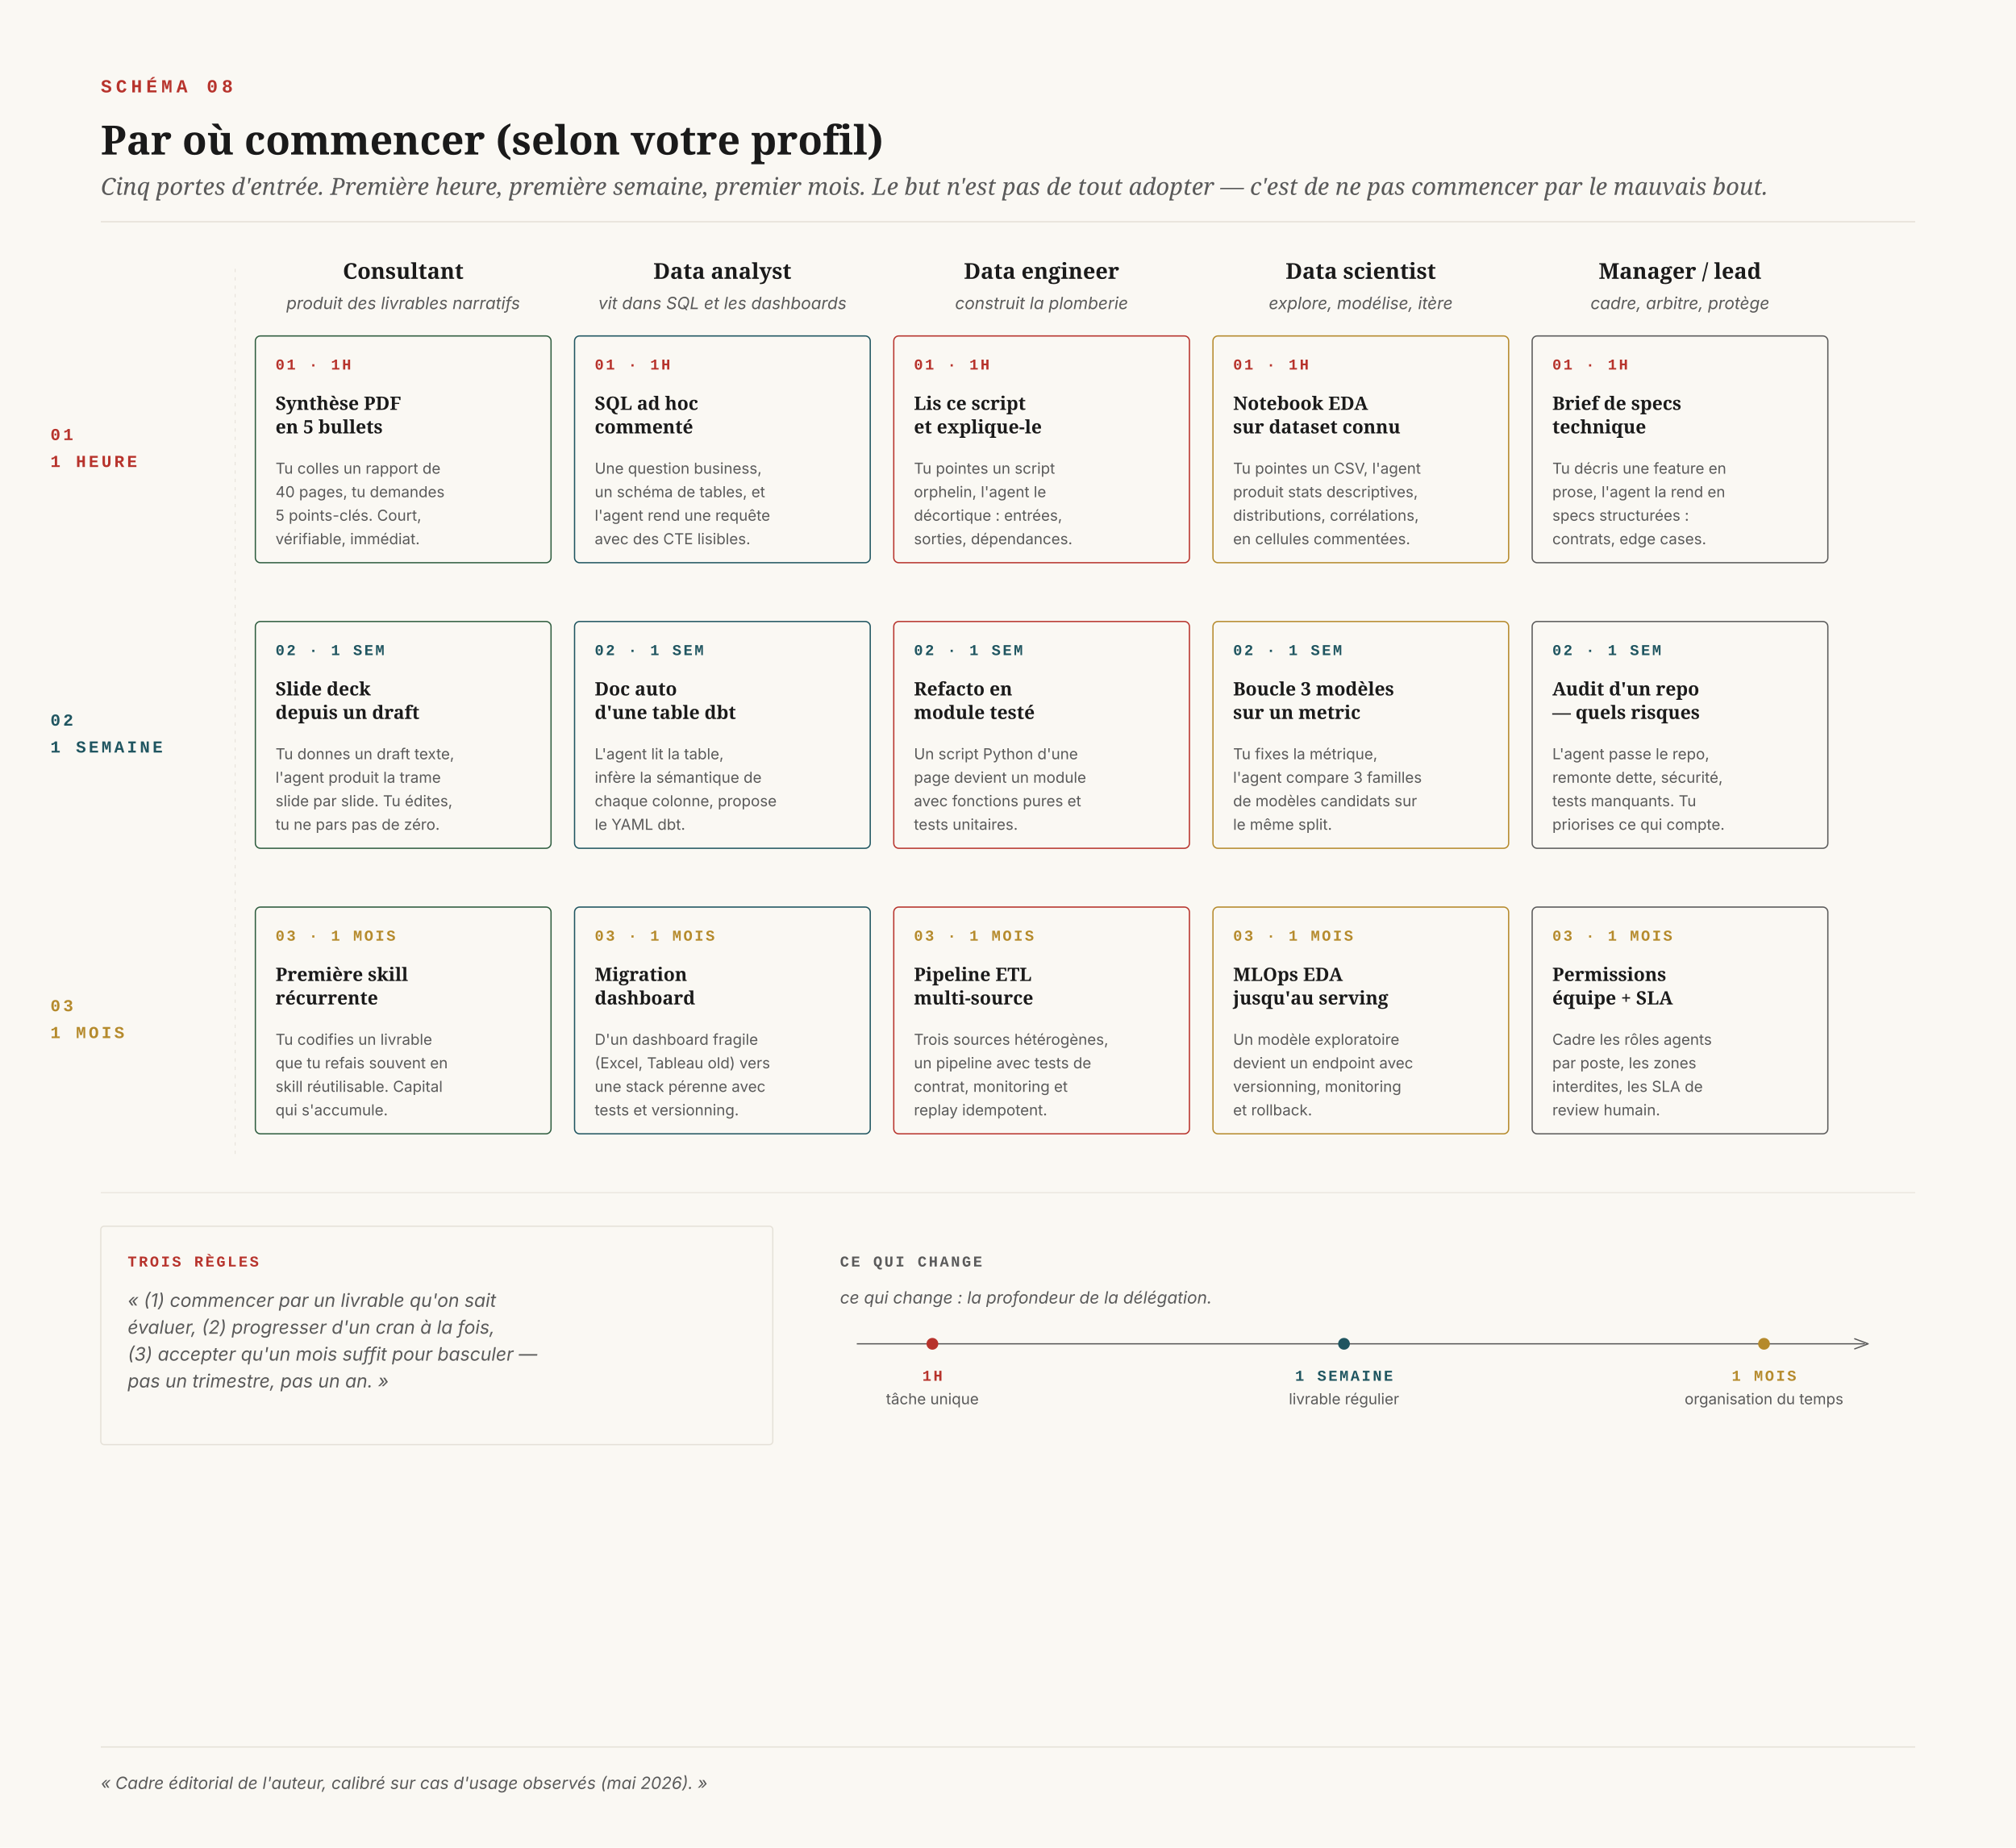
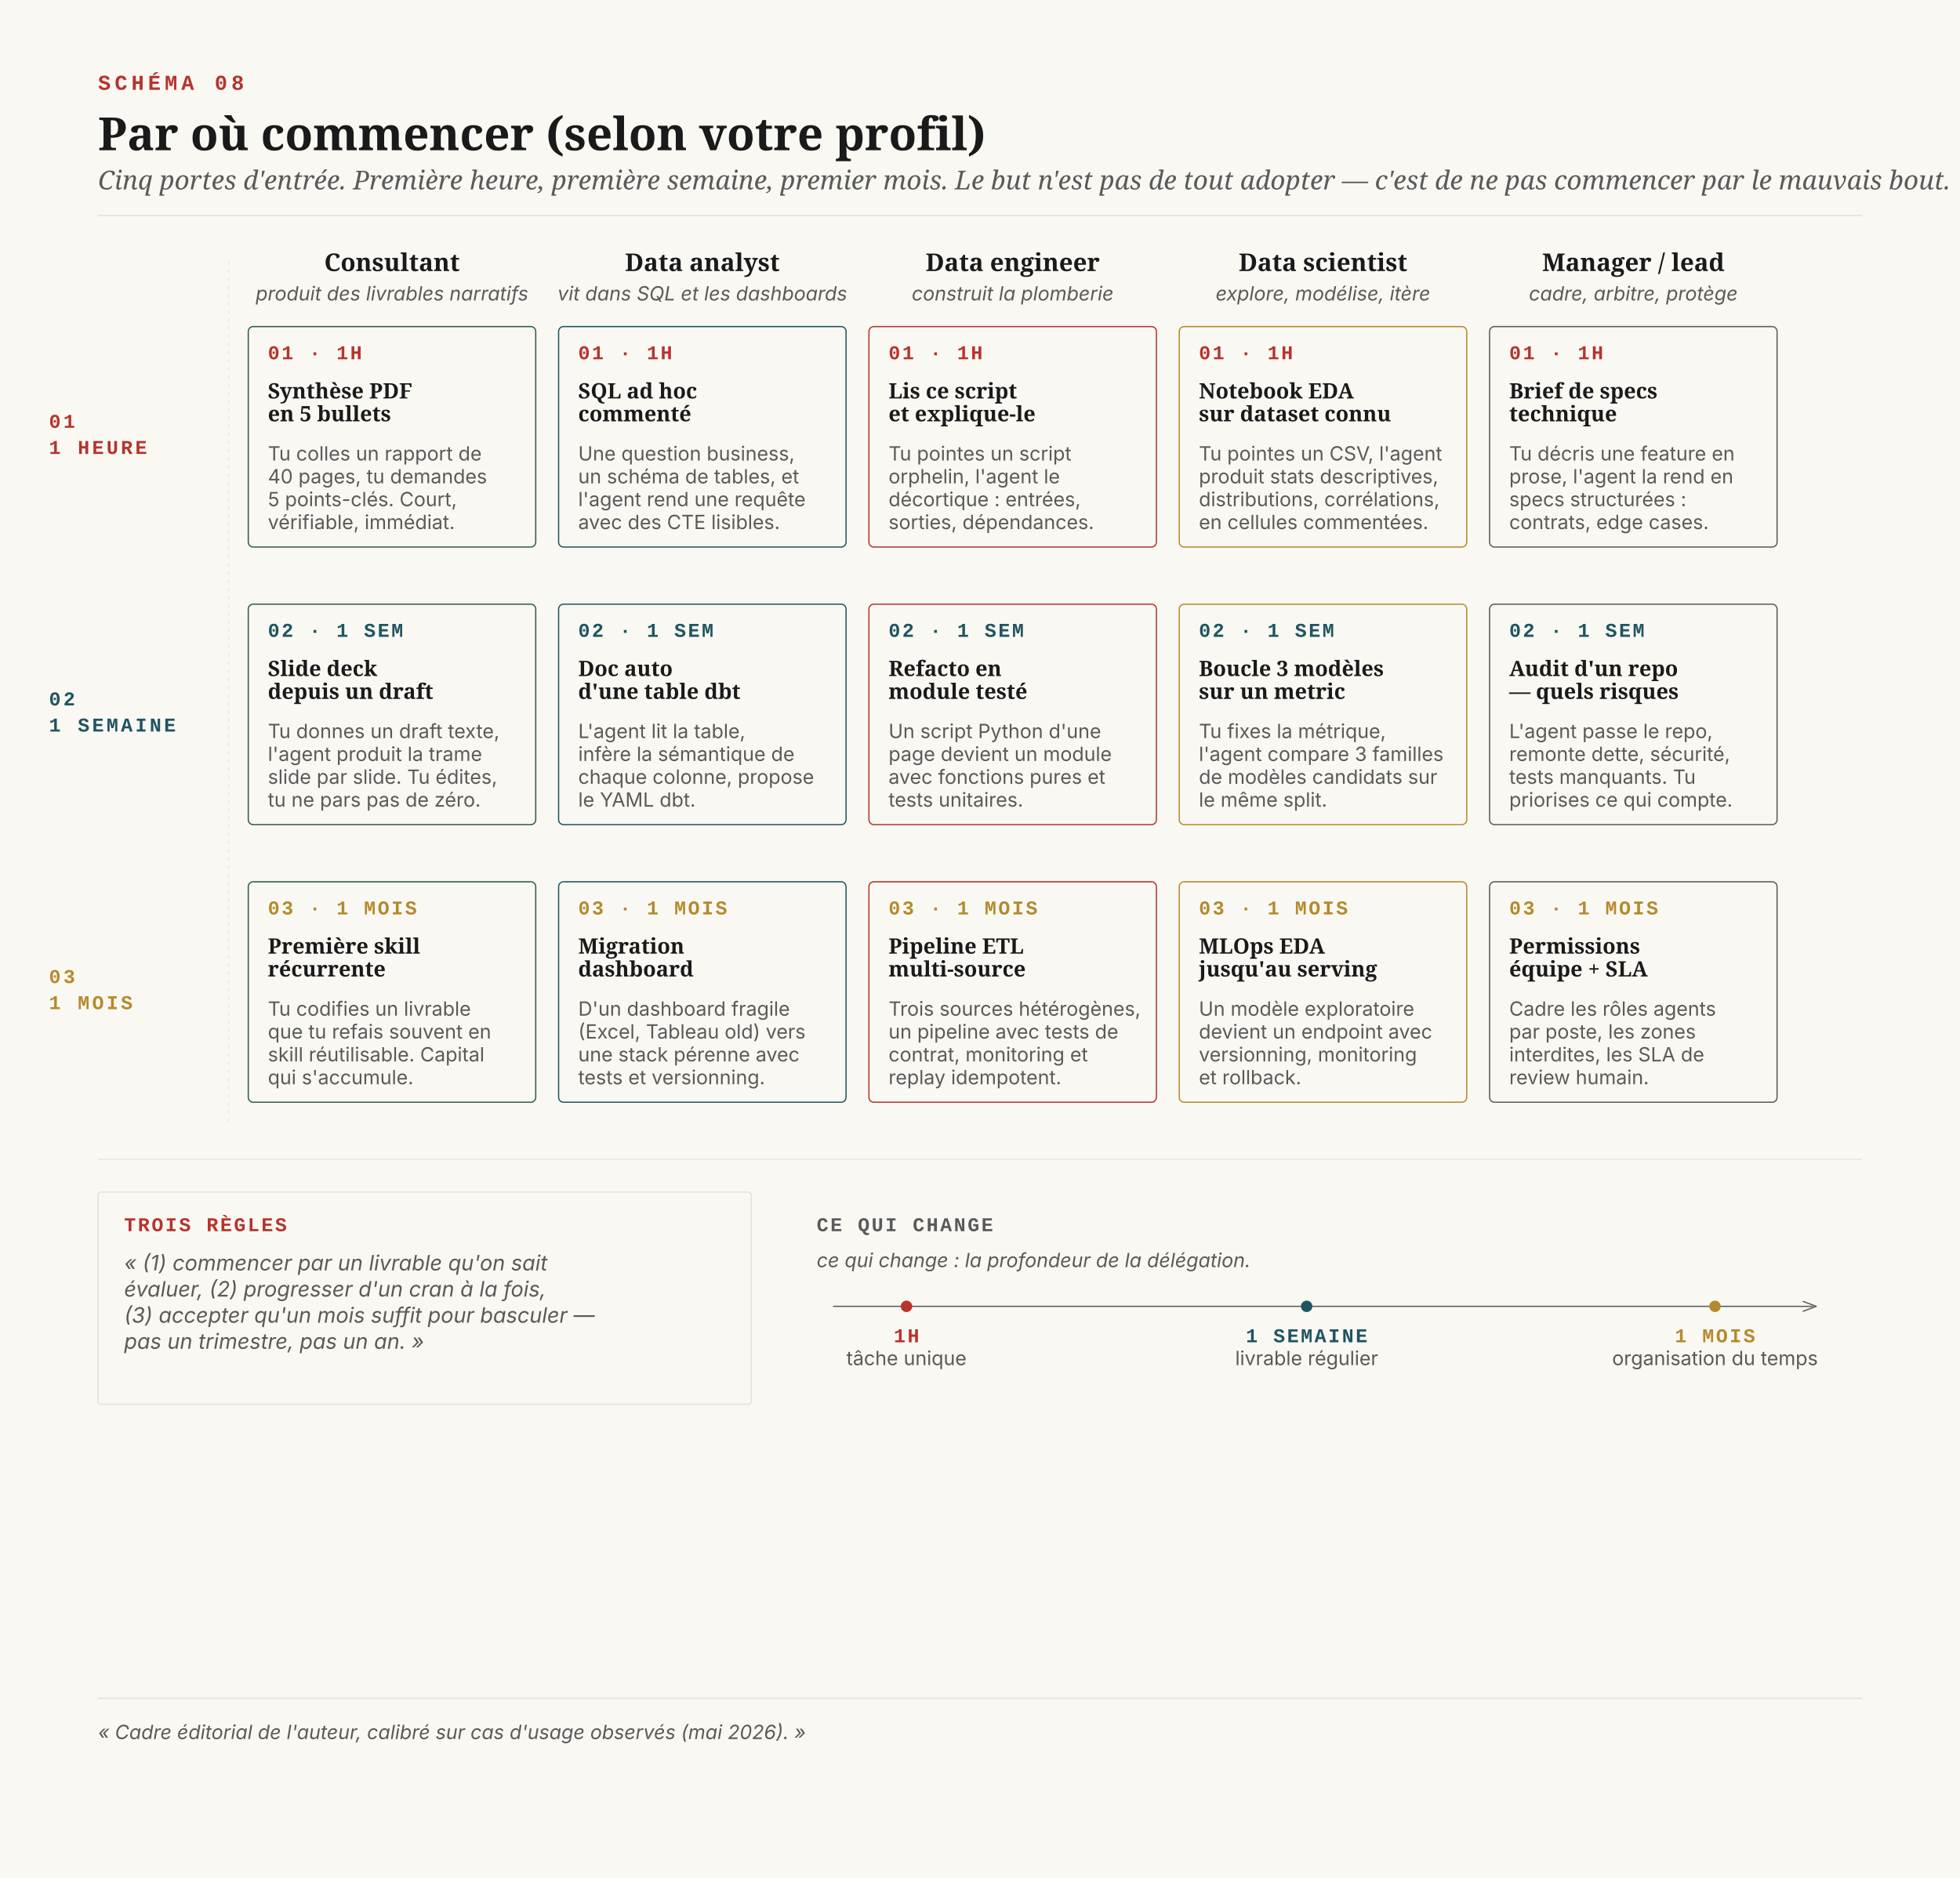
- <svg xmlns="http://www.w3.org/2000/svg" viewBox="0 0 1200 1100" data-schema-id="schema-08" role="img" aria-label="Carte de décision par profil — 5 portes d'entrée × 3 horizons">
+ <svg xmlns="http://www.w3.org/2000/svg" viewBox="0 0 1200 1150" data-schema-id="schema-08" role="img" aria-label="Carte de décision par profil — 5 portes d'entrée × 3 horizons">
  <defs>
    <style>
      .display { font-family: 'Spectral', Georgia, serif; }
      .body { font-family: 'Inter', -apple-system, sans-serif; }
      .mono { font-family: 'JetBrains Mono', 'Courier New', monospace; }
      .interactive { cursor: pointer; transition: opacity 0.2s ease; outline: none; }
      .interactive:hover { opacity: 0.85; }
      .interactive:focus-visible .col-header-bg { stroke: #B7332C; stroke-width: 1.2; }
    </style>
  </defs>
-   <rect x="0" y="0" width="1200" height="1100" fill="#FAF8F3" />
-   <text x="60" y="55" class="mono" font-size="11" font-weight="600" fill="#B7332C" letter-spacing="2.4">SCHÉMA 08</text>
-   <text x="60" y="92" class="display" font-size="24" font-weight="600" fill="#1A1A1A">Par où commencer (selon votre profil)</text>
-   <text x="60" y="116" class="display" font-size="14" font-style="italic" fill="#5A5A5A">Cinq portes d'entrée. Première heure, première semaine, premier mois. Le but n'est pas de tout adopter — c'est de ne pas commencer par le mauvais bout.</text>
+   <rect x="0" y="0" width="1200" height="1150" fill="#FAF8F3" />
+   <text x="60" y="55" class="mono" font-size="13" font-weight="600" fill="#B7332C" letter-spacing="2.4">SCHÉMA 08</text>
+   <text x="60" y="92" class="display" font-size="28" font-weight="600" fill="#1A1A1A">Par où commencer (selon votre profil)</text>
+   <text x="60" y="116" class="display" font-size="16" font-style="italic" fill="#5A5A5A">Cinq portes d'entrée. Première heure, première semaine, premier mois. Le but n'est pas de tout adopter — c'est de ne pas commencer par le mauvais bout.</text>
  <line x1="60" y1="132" x2="1140" y2="132" stroke="#E5E1D8" stroke-width="0.75" />
-   <text x="30" y="262" class="mono" font-size="10" font-weight="600" fill="#B7332C" letter-spacing="1.6">01</text>
-   <text x="30" y="278" class="mono" font-size="10" font-weight="600" fill="#B7332C" letter-spacing="1.6">1 HEURE</text>
-   <text x="30" y="432" class="mono" font-size="10" font-weight="600" fill="#1F5560" letter-spacing="1.6">02</text>
-   <text x="30" y="448" class="mono" font-size="10" font-weight="600" fill="#1F5560" letter-spacing="1.6">1 SEMAINE</text>
-   <text x="30" y="602" class="mono" font-size="10" font-weight="600" fill="#B58A2C" letter-spacing="1.6">03</text>
-   <text x="30" y="618" class="mono" font-size="10" font-weight="600" fill="#B58A2C" letter-spacing="1.6">1 MOIS</text>
+   <text x="30" y="262" class="mono" font-size="12" font-weight="600" fill="#B7332C" letter-spacing="1.6">01</text>
+   <text x="30" y="278" class="mono" font-size="12" font-weight="600" fill="#B7332C" letter-spacing="1.6">1 HEURE</text>
+   <text x="30" y="432" class="mono" font-size="12" font-weight="600" fill="#1F5560" letter-spacing="1.6">02</text>
+   <text x="30" y="448" class="mono" font-size="12" font-weight="600" fill="#1F5560" letter-spacing="1.6">1 SEMAINE</text>
+   <text x="30" y="602" class="mono" font-size="12" font-weight="600" fill="#B58A2C" letter-spacing="1.6">03</text>
+   <text x="30" y="618" class="mono" font-size="12" font-weight="600" fill="#B58A2C" letter-spacing="1.6">1 MOIS</text>
  <line x1="140" y1="160" x2="140" y2="690" stroke="#E5E1D8" stroke-width="0.5" stroke-dasharray="2,3" />
  <g class="interactive" data-card="profil-consultant" tabindex="0" role="button" aria-label="Profil consultant / fonction support">
    <rect class="col-header-bg" x="152" y="148" width="176" height="40" fill="#FAF8F3" stroke="transparent" />
-     <text x="240" y="166" class="display" font-size="13" font-weight="600" fill="#1A1A1A" text-anchor="middle">Consultant</text>
-     <text x="240" y="184" class="body" font-size="10" font-style="italic" fill="#5A5A5A" text-anchor="middle">produit des livrables narratifs</text>
+     <text x="240" y="166" class="display" font-size="15" font-weight="600" fill="#1A1A1A" text-anchor="middle">Consultant</text>
+     <text x="240" y="184" class="body" font-size="12" font-style="italic" fill="#5A5A5A" text-anchor="middle">produit des livrables narratifs</text>
    <rect x="152" y="200" width="176" height="135" rx="3" fill="#FAF8F3" stroke="#2F5D3F" stroke-width="0.75" />
-     <text x="164" y="220" class="mono" font-size="9" font-weight="600" fill="#B7332C" letter-spacing="1.2">01 · 1H</text>
-     <text x="164" y="244" class="display" font-size="11" font-weight="600" fill="#1A1A1A">Synthèse PDF</text>
-     <text x="164" y="258" class="display" font-size="11" font-weight="600" fill="#1A1A1A">en 5 bullets</text>
-     <text x="164" y="282" class="body" font-size="9" fill="#5A5A5A">Tu colles un rapport de</text>
-     <text x="164" y="296" class="body" font-size="9" fill="#5A5A5A">40 pages, tu demandes</text>
-     <text x="164" y="310" class="body" font-size="9" fill="#5A5A5A">5 points-clés. Court,</text>
-     <text x="164" y="324" class="body" font-size="9" fill="#5A5A5A">vérifiable, immédiat.</text>
+     <text x="164" y="220" class="mono" font-size="12" font-weight="600" fill="#B7332C" letter-spacing="1.2">01 · 1H</text>
+     <text x="164" y="244" class="display" font-size="13" font-weight="600" fill="#1A1A1A">Synthèse PDF</text>
+     <text x="164" y="258" class="display" font-size="13" font-weight="600" fill="#1A1A1A">en 5 bullets</text>
+     <text x="164" y="282" class="body" font-size="12" fill="#5A5A5A">Tu colles un rapport de</text>
+     <text x="164" y="296" class="body" font-size="12" fill="#5A5A5A">40 pages, tu demandes</text>
+     <text x="164" y="310" class="body" font-size="12" fill="#5A5A5A">5 points-clés. Court,</text>
+     <text x="164" y="324" class="body" font-size="12" fill="#5A5A5A">vérifiable, immédiat.</text>
    <rect x="152" y="370" width="176" height="135" rx="3" fill="#FAF8F3" stroke="#2F5D3F" stroke-width="0.75" />
-     <text x="164" y="390" class="mono" font-size="9" font-weight="600" fill="#1F5560" letter-spacing="1.2">02 · 1 SEM</text>
-     <text x="164" y="414" class="display" font-size="11" font-weight="600" fill="#1A1A1A">Slide deck</text>
-     <text x="164" y="428" class="display" font-size="11" font-weight="600" fill="#1A1A1A">depuis un draft</text>
-     <text x="164" y="452" class="body" font-size="9" fill="#5A5A5A">Tu donnes un draft texte,</text>
-     <text x="164" y="466" class="body" font-size="9" fill="#5A5A5A">l'agent produit la trame</text>
-     <text x="164" y="480" class="body" font-size="9" fill="#5A5A5A">slide par slide. Tu édites,</text>
-     <text x="164" y="494" class="body" font-size="9" fill="#5A5A5A">tu ne pars pas de zéro.</text>
+     <text x="164" y="390" class="mono" font-size="12" font-weight="600" fill="#1F5560" letter-spacing="1.2">02 · 1 SEM</text>
+     <text x="164" y="414" class="display" font-size="13" font-weight="600" fill="#1A1A1A">Slide deck</text>
+     <text x="164" y="428" class="display" font-size="13" font-weight="600" fill="#1A1A1A">depuis un draft</text>
+     <text x="164" y="452" class="body" font-size="12" fill="#5A5A5A">Tu donnes un draft texte,</text>
+     <text x="164" y="466" class="body" font-size="12" fill="#5A5A5A">l'agent produit la trame</text>
+     <text x="164" y="480" class="body" font-size="12" fill="#5A5A5A">slide par slide. Tu édites,</text>
+     <text x="164" y="494" class="body" font-size="12" fill="#5A5A5A">tu ne pars pas de zéro.</text>
    <rect x="152" y="540" width="176" height="135" rx="3" fill="#FAF8F3" stroke="#2F5D3F" stroke-width="0.75" />
-     <text x="164" y="560" class="mono" font-size="9" font-weight="600" fill="#B58A2C" letter-spacing="1.2">03 · 1 MOIS</text>
-     <text x="164" y="584" class="display" font-size="11" font-weight="600" fill="#1A1A1A">Première skill</text>
-     <text x="164" y="598" class="display" font-size="11" font-weight="600" fill="#1A1A1A">récurrente</text>
-     <text x="164" y="622" class="body" font-size="9" fill="#5A5A5A">Tu codifies un livrable</text>
-     <text x="164" y="636" class="body" font-size="9" fill="#5A5A5A">que tu refais souvent en</text>
-     <text x="164" y="650" class="body" font-size="9" fill="#5A5A5A">skill réutilisable. Capital</text>
-     <text x="164" y="664" class="body" font-size="9" fill="#5A5A5A">qui s'accumule.</text>
+     <text x="164" y="560" class="mono" font-size="12" font-weight="600" fill="#B58A2C" letter-spacing="1.2">03 · 1 MOIS</text>
+     <text x="164" y="584" class="display" font-size="13" font-weight="600" fill="#1A1A1A">Première skill</text>
+     <text x="164" y="598" class="display" font-size="13" font-weight="600" fill="#1A1A1A">récurrente</text>
+     <text x="164" y="622" class="body" font-size="12" fill="#5A5A5A">Tu codifies un livrable</text>
+     <text x="164" y="636" class="body" font-size="12" fill="#5A5A5A">que tu refais souvent en</text>
+     <text x="164" y="650" class="body" font-size="12" fill="#5A5A5A">skill réutilisable. Capital</text>
+     <text x="164" y="664" class="body" font-size="12" fill="#5A5A5A">qui s'accumule.</text>
  </g>
  <g class="interactive" data-card="profil-analyst" tabindex="0" role="button" aria-label="Profil data analyst">
    <rect class="col-header-bg" x="342" y="148" width="176" height="40" fill="#FAF8F3" stroke="transparent" />
-     <text x="430" y="166" class="display" font-size="13" font-weight="600" fill="#1A1A1A" text-anchor="middle">Data analyst</text>
-     <text x="430" y="184" class="body" font-size="10" font-style="italic" fill="#5A5A5A" text-anchor="middle">vit dans SQL et les dashboards</text>
+     <text x="430" y="166" class="display" font-size="15" font-weight="600" fill="#1A1A1A" text-anchor="middle">Data analyst</text>
+     <text x="430" y="184" class="body" font-size="12" font-style="italic" fill="#5A5A5A" text-anchor="middle">vit dans SQL et les dashboards</text>
    <rect x="342" y="200" width="176" height="135" rx="3" fill="#FAF8F3" stroke="#1F5560" stroke-width="0.75" />
-     <text x="354" y="220" class="mono" font-size="9" font-weight="600" fill="#B7332C" letter-spacing="1.2">01 · 1H</text>
-     <text x="354" y="244" class="display" font-size="11" font-weight="600" fill="#1A1A1A">SQL ad hoc</text>
-     <text x="354" y="258" class="display" font-size="11" font-weight="600" fill="#1A1A1A">commenté</text>
-     <text x="354" y="282" class="body" font-size="9" fill="#5A5A5A">Une question business,</text>
-     <text x="354" y="296" class="body" font-size="9" fill="#5A5A5A">un schéma de tables, et</text>
-     <text x="354" y="310" class="body" font-size="9" fill="#5A5A5A">l'agent rend une requête</text>
-     <text x="354" y="324" class="body" font-size="9" fill="#5A5A5A">avec des CTE lisibles.</text>
+     <text x="354" y="220" class="mono" font-size="12" font-weight="600" fill="#B7332C" letter-spacing="1.2">01 · 1H</text>
+     <text x="354" y="244" class="display" font-size="13" font-weight="600" fill="#1A1A1A">SQL ad hoc</text>
+     <text x="354" y="258" class="display" font-size="13" font-weight="600" fill="#1A1A1A">commenté</text>
+     <text x="354" y="282" class="body" font-size="12" fill="#5A5A5A">Une question business,</text>
+     <text x="354" y="296" class="body" font-size="12" fill="#5A5A5A">un schéma de tables, et</text>
+     <text x="354" y="310" class="body" font-size="12" fill="#5A5A5A">l'agent rend une requête</text>
+     <text x="354" y="324" class="body" font-size="12" fill="#5A5A5A">avec des CTE lisibles.</text>
    <rect x="342" y="370" width="176" height="135" rx="3" fill="#FAF8F3" stroke="#1F5560" stroke-width="0.75" />
-     <text x="354" y="390" class="mono" font-size="9" font-weight="600" fill="#1F5560" letter-spacing="1.2">02 · 1 SEM</text>
-     <text x="354" y="414" class="display" font-size="11" font-weight="600" fill="#1A1A1A">Doc auto</text>
-     <text x="354" y="428" class="display" font-size="11" font-weight="600" fill="#1A1A1A">d'une table dbt</text>
-     <text x="354" y="452" class="body" font-size="9" fill="#5A5A5A">L'agent lit la table,</text>
-     <text x="354" y="466" class="body" font-size="9" fill="#5A5A5A">infère la sémantique de</text>
-     <text x="354" y="480" class="body" font-size="9" fill="#5A5A5A">chaque colonne, propose</text>
-     <text x="354" y="494" class="body" font-size="9" fill="#5A5A5A">le YAML dbt.</text>
+     <text x="354" y="390" class="mono" font-size="12" font-weight="600" fill="#1F5560" letter-spacing="1.2">02 · 1 SEM</text>
+     <text x="354" y="414" class="display" font-size="13" font-weight="600" fill="#1A1A1A">Doc auto</text>
+     <text x="354" y="428" class="display" font-size="13" font-weight="600" fill="#1A1A1A">d'une table dbt</text>
+     <text x="354" y="452" class="body" font-size="12" fill="#5A5A5A">L'agent lit la table,</text>
+     <text x="354" y="466" class="body" font-size="12" fill="#5A5A5A">infère la sémantique de</text>
+     <text x="354" y="480" class="body" font-size="12" fill="#5A5A5A">chaque colonne, propose</text>
+     <text x="354" y="494" class="body" font-size="12" fill="#5A5A5A">le YAML dbt.</text>
    <rect x="342" y="540" width="176" height="135" rx="3" fill="#FAF8F3" stroke="#1F5560" stroke-width="0.75" />
-     <text x="354" y="560" class="mono" font-size="9" font-weight="600" fill="#B58A2C" letter-spacing="1.2">03 · 1 MOIS</text>
-     <text x="354" y="584" class="display" font-size="11" font-weight="600" fill="#1A1A1A">Migration</text>
-     <text x="354" y="598" class="display" font-size="11" font-weight="600" fill="#1A1A1A">dashboard</text>
-     <text x="354" y="622" class="body" font-size="9" fill="#5A5A5A">D'un dashboard fragile</text>
-     <text x="354" y="636" class="body" font-size="9" fill="#5A5A5A">(Excel, Tableau old) vers</text>
-     <text x="354" y="650" class="body" font-size="9" fill="#5A5A5A">une stack pérenne avec</text>
-     <text x="354" y="664" class="body" font-size="9" fill="#5A5A5A">tests et versionning.</text>
+     <text x="354" y="560" class="mono" font-size="12" font-weight="600" fill="#B58A2C" letter-spacing="1.2">03 · 1 MOIS</text>
+     <text x="354" y="584" class="display" font-size="13" font-weight="600" fill="#1A1A1A">Migration</text>
+     <text x="354" y="598" class="display" font-size="13" font-weight="600" fill="#1A1A1A">dashboard</text>
+     <text x="354" y="622" class="body" font-size="12" fill="#5A5A5A">D'un dashboard fragile</text>
+     <text x="354" y="636" class="body" font-size="12" fill="#5A5A5A">(Excel, Tableau old) vers</text>
+     <text x="354" y="650" class="body" font-size="12" fill="#5A5A5A">une stack pérenne avec</text>
+     <text x="354" y="664" class="body" font-size="12" fill="#5A5A5A">tests et versionning.</text>
  </g>
  <g class="interactive" data-card="profil-eng" tabindex="0" role="button" aria-label="Profil data engineer">
    <rect class="col-header-bg" x="532" y="148" width="176" height="40" fill="#FAF8F3" stroke="transparent" />
-     <text x="620" y="166" class="display" font-size="13" font-weight="600" fill="#1A1A1A" text-anchor="middle">Data engineer</text>
-     <text x="620" y="184" class="body" font-size="10" font-style="italic" fill="#5A5A5A" text-anchor="middle">construit la plomberie</text>
+     <text x="620" y="166" class="display" font-size="15" font-weight="600" fill="#1A1A1A" text-anchor="middle">Data engineer</text>
+     <text x="620" y="184" class="body" font-size="12" font-style="italic" fill="#5A5A5A" text-anchor="middle">construit la plomberie</text>
    <rect x="532" y="200" width="176" height="135" rx="3" fill="#FAF8F3" stroke="#B7332C" stroke-width="0.75" />
-     <text x="544" y="220" class="mono" font-size="9" font-weight="600" fill="#B7332C" letter-spacing="1.2">01 · 1H</text>
-     <text x="544" y="244" class="display" font-size="11" font-weight="600" fill="#1A1A1A">Lis ce script</text>
-     <text x="544" y="258" class="display" font-size="11" font-weight="600" fill="#1A1A1A">et explique-le</text>
-     <text x="544" y="282" class="body" font-size="9" fill="#5A5A5A">Tu pointes un script</text>
-     <text x="544" y="296" class="body" font-size="9" fill="#5A5A5A">orphelin, l'agent le</text>
-     <text x="544" y="310" class="body" font-size="9" fill="#5A5A5A">décortique : entrées,</text>
-     <text x="544" y="324" class="body" font-size="9" fill="#5A5A5A">sorties, dépendances.</text>
+     <text x="544" y="220" class="mono" font-size="12" font-weight="600" fill="#B7332C" letter-spacing="1.2">01 · 1H</text>
+     <text x="544" y="244" class="display" font-size="13" font-weight="600" fill="#1A1A1A">Lis ce script</text>
+     <text x="544" y="258" class="display" font-size="13" font-weight="600" fill="#1A1A1A">et explique-le</text>
+     <text x="544" y="282" class="body" font-size="12" fill="#5A5A5A">Tu pointes un script</text>
+     <text x="544" y="296" class="body" font-size="12" fill="#5A5A5A">orphelin, l'agent le</text>
+     <text x="544" y="310" class="body" font-size="12" fill="#5A5A5A">décortique : entrées,</text>
+     <text x="544" y="324" class="body" font-size="12" fill="#5A5A5A">sorties, dépendances.</text>
    <rect x="532" y="370" width="176" height="135" rx="3" fill="#FAF8F3" stroke="#B7332C" stroke-width="0.75" />
-     <text x="544" y="390" class="mono" font-size="9" font-weight="600" fill="#1F5560" letter-spacing="1.2">02 · 1 SEM</text>
-     <text x="544" y="414" class="display" font-size="11" font-weight="600" fill="#1A1A1A">Refacto en</text>
-     <text x="544" y="428" class="display" font-size="11" font-weight="600" fill="#1A1A1A">module testé</text>
-     <text x="544" y="452" class="body" font-size="9" fill="#5A5A5A">Un script Python d'une</text>
-     <text x="544" y="466" class="body" font-size="9" fill="#5A5A5A">page devient un module</text>
-     <text x="544" y="480" class="body" font-size="9" fill="#5A5A5A">avec fonctions pures et</text>
-     <text x="544" y="494" class="body" font-size="9" fill="#5A5A5A">tests unitaires.</text>
+     <text x="544" y="390" class="mono" font-size="12" font-weight="600" fill="#1F5560" letter-spacing="1.2">02 · 1 SEM</text>
+     <text x="544" y="414" class="display" font-size="13" font-weight="600" fill="#1A1A1A">Refacto en</text>
+     <text x="544" y="428" class="display" font-size="13" font-weight="600" fill="#1A1A1A">module testé</text>
+     <text x="544" y="452" class="body" font-size="12" fill="#5A5A5A">Un script Python d'une</text>
+     <text x="544" y="466" class="body" font-size="12" fill="#5A5A5A">page devient un module</text>
+     <text x="544" y="480" class="body" font-size="12" fill="#5A5A5A">avec fonctions pures et</text>
+     <text x="544" y="494" class="body" font-size="12" fill="#5A5A5A">tests unitaires.</text>
    <rect x="532" y="540" width="176" height="135" rx="3" fill="#FAF8F3" stroke="#B7332C" stroke-width="0.75" />
-     <text x="544" y="560" class="mono" font-size="9" font-weight="600" fill="#B58A2C" letter-spacing="1.2">03 · 1 MOIS</text>
-     <text x="544" y="584" class="display" font-size="11" font-weight="600" fill="#1A1A1A">Pipeline ETL</text>
-     <text x="544" y="598" class="display" font-size="11" font-weight="600" fill="#1A1A1A">multi-source</text>
-     <text x="544" y="622" class="body" font-size="9" fill="#5A5A5A">Trois sources hétérogènes,</text>
-     <text x="544" y="636" class="body" font-size="9" fill="#5A5A5A">un pipeline avec tests de</text>
-     <text x="544" y="650" class="body" font-size="9" fill="#5A5A5A">contrat, monitoring et</text>
-     <text x="544" y="664" class="body" font-size="9" fill="#5A5A5A">replay idempotent.</text>
+     <text x="544" y="560" class="mono" font-size="12" font-weight="600" fill="#B58A2C" letter-spacing="1.2">03 · 1 MOIS</text>
+     <text x="544" y="584" class="display" font-size="13" font-weight="600" fill="#1A1A1A">Pipeline ETL</text>
+     <text x="544" y="598" class="display" font-size="13" font-weight="600" fill="#1A1A1A">multi-source</text>
+     <text x="544" y="622" class="body" font-size="12" fill="#5A5A5A">Trois sources hétérogènes,</text>
+     <text x="544" y="636" class="body" font-size="12" fill="#5A5A5A">un pipeline avec tests de</text>
+     <text x="544" y="650" class="body" font-size="12" fill="#5A5A5A">contrat, monitoring et</text>
+     <text x="544" y="664" class="body" font-size="12" fill="#5A5A5A">replay idempotent.</text>
  </g>
  <g class="interactive" data-card="profil-scientist" tabindex="0" role="button" aria-label="Profil data scientist">
    <rect class="col-header-bg" x="722" y="148" width="176" height="40" fill="#FAF8F3" stroke="transparent" />
-     <text x="810" y="166" class="display" font-size="13" font-weight="600" fill="#1A1A1A" text-anchor="middle">Data scientist</text>
-     <text x="810" y="184" class="body" font-size="10" font-style="italic" fill="#5A5A5A" text-anchor="middle">explore, modélise, itère</text>
+     <text x="810" y="166" class="display" font-size="15" font-weight="600" fill="#1A1A1A" text-anchor="middle">Data scientist</text>
+     <text x="810" y="184" class="body" font-size="12" font-style="italic" fill="#5A5A5A" text-anchor="middle">explore, modélise, itère</text>
    <rect x="722" y="200" width="176" height="135" rx="3" fill="#FAF8F3" stroke="#B58A2C" stroke-width="0.75" />
-     <text x="734" y="220" class="mono" font-size="9" font-weight="600" fill="#B7332C" letter-spacing="1.2">01 · 1H</text>
-     <text x="734" y="244" class="display" font-size="11" font-weight="600" fill="#1A1A1A">Notebook EDA</text>
-     <text x="734" y="258" class="display" font-size="11" font-weight="600" fill="#1A1A1A">sur dataset connu</text>
-     <text x="734" y="282" class="body" font-size="9" fill="#5A5A5A">Tu pointes un CSV, l'agent</text>
-     <text x="734" y="296" class="body" font-size="9" fill="#5A5A5A">produit stats descriptives,</text>
-     <text x="734" y="310" class="body" font-size="9" fill="#5A5A5A">distributions, corrélations,</text>
-     <text x="734" y="324" class="body" font-size="9" fill="#5A5A5A">en cellules commentées.</text>
+     <text x="734" y="220" class="mono" font-size="12" font-weight="600" fill="#B7332C" letter-spacing="1.2">01 · 1H</text>
+     <text x="734" y="244" class="display" font-size="13" font-weight="600" fill="#1A1A1A">Notebook EDA</text>
+     <text x="734" y="258" class="display" font-size="13" font-weight="600" fill="#1A1A1A">sur dataset connu</text>
+     <text x="734" y="282" class="body" font-size="12" fill="#5A5A5A">Tu pointes un CSV, l'agent</text>
+     <text x="734" y="296" class="body" font-size="12" fill="#5A5A5A">produit stats descriptives,</text>
+     <text x="734" y="310" class="body" font-size="12" fill="#5A5A5A">distributions, corrélations,</text>
+     <text x="734" y="324" class="body" font-size="12" fill="#5A5A5A">en cellules commentées.</text>
    <rect x="722" y="370" width="176" height="135" rx="3" fill="#FAF8F3" stroke="#B58A2C" stroke-width="0.75" />
-     <text x="734" y="390" class="mono" font-size="9" font-weight="600" fill="#1F5560" letter-spacing="1.2">02 · 1 SEM</text>
-     <text x="734" y="414" class="display" font-size="11" font-weight="600" fill="#1A1A1A">Boucle 3 modèles</text>
-     <text x="734" y="428" class="display" font-size="11" font-weight="600" fill="#1A1A1A">sur un metric</text>
-     <text x="734" y="452" class="body" font-size="9" fill="#5A5A5A">Tu fixes la métrique,</text>
-     <text x="734" y="466" class="body" font-size="9" fill="#5A5A5A">l'agent compare 3 familles</text>
-     <text x="734" y="480" class="body" font-size="9" fill="#5A5A5A">de modèles candidats sur</text>
-     <text x="734" y="494" class="body" font-size="9" fill="#5A5A5A">le même split.</text>
+     <text x="734" y="390" class="mono" font-size="12" font-weight="600" fill="#1F5560" letter-spacing="1.2">02 · 1 SEM</text>
+     <text x="734" y="414" class="display" font-size="13" font-weight="600" fill="#1A1A1A">Boucle 3 modèles</text>
+     <text x="734" y="428" class="display" font-size="13" font-weight="600" fill="#1A1A1A">sur un metric</text>
+     <text x="734" y="452" class="body" font-size="12" fill="#5A5A5A">Tu fixes la métrique,</text>
+     <text x="734" y="466" class="body" font-size="12" fill="#5A5A5A">l'agent compare 3 familles</text>
+     <text x="734" y="480" class="body" font-size="12" fill="#5A5A5A">de modèles candidats sur</text>
+     <text x="734" y="494" class="body" font-size="12" fill="#5A5A5A">le même split.</text>
    <rect x="722" y="540" width="176" height="135" rx="3" fill="#FAF8F3" stroke="#B58A2C" stroke-width="0.75" />
-     <text x="734" y="560" class="mono" font-size="9" font-weight="600" fill="#B58A2C" letter-spacing="1.2">03 · 1 MOIS</text>
-     <text x="734" y="584" class="display" font-size="11" font-weight="600" fill="#1A1A1A">MLOps EDA</text>
-     <text x="734" y="598" class="display" font-size="11" font-weight="600" fill="#1A1A1A">jusqu'au serving</text>
-     <text x="734" y="622" class="body" font-size="9" fill="#5A5A5A">Un modèle exploratoire</text>
-     <text x="734" y="636" class="body" font-size="9" fill="#5A5A5A">devient un endpoint avec</text>
-     <text x="734" y="650" class="body" font-size="9" fill="#5A5A5A">versionning, monitoring</text>
-     <text x="734" y="664" class="body" font-size="9" fill="#5A5A5A">et rollback.</text>
+     <text x="734" y="560" class="mono" font-size="12" font-weight="600" fill="#B58A2C" letter-spacing="1.2">03 · 1 MOIS</text>
+     <text x="734" y="584" class="display" font-size="13" font-weight="600" fill="#1A1A1A">MLOps EDA</text>
+     <text x="734" y="598" class="display" font-size="13" font-weight="600" fill="#1A1A1A">jusqu'au serving</text>
+     <text x="734" y="622" class="body" font-size="12" fill="#5A5A5A">Un modèle exploratoire</text>
+     <text x="734" y="636" class="body" font-size="12" fill="#5A5A5A">devient un endpoint avec</text>
+     <text x="734" y="650" class="body" font-size="12" fill="#5A5A5A">versionning, monitoring</text>
+     <text x="734" y="664" class="body" font-size="12" fill="#5A5A5A">et rollback.</text>
  </g>
  <g class="interactive" data-card="profil-manager" tabindex="0" role="button" aria-label="Profil manager / lead technique">
    <rect class="col-header-bg" x="912" y="148" width="176" height="40" fill="#FAF8F3" stroke="transparent" />
-     <text x="1000" y="166" class="display" font-size="13" font-weight="600" fill="#1A1A1A" text-anchor="middle">Manager / lead</text>
-     <text x="1000" y="184" class="body" font-size="10" font-style="italic" fill="#5A5A5A" text-anchor="middle">cadre, arbitre, protège</text>
+     <text x="1000" y="166" class="display" font-size="15" font-weight="600" fill="#1A1A1A" text-anchor="middle">Manager / lead</text>
+     <text x="1000" y="184" class="body" font-size="12" font-style="italic" fill="#5A5A5A" text-anchor="middle">cadre, arbitre, protège</text>
    <rect x="912" y="200" width="176" height="135" rx="3" fill="#FAF8F3" stroke="#5A5A5A" stroke-width="0.75" />
-     <text x="924" y="220" class="mono" font-size="9" font-weight="600" fill="#B7332C" letter-spacing="1.2">01 · 1H</text>
-     <text x="924" y="244" class="display" font-size="11" font-weight="600" fill="#1A1A1A">Brief de specs</text>
-     <text x="924" y="258" class="display" font-size="11" font-weight="600" fill="#1A1A1A">technique</text>
-     <text x="924" y="282" class="body" font-size="9" fill="#5A5A5A">Tu décris une feature en</text>
-     <text x="924" y="296" class="body" font-size="9" fill="#5A5A5A">prose, l'agent la rend en</text>
-     <text x="924" y="310" class="body" font-size="9" fill="#5A5A5A">specs structurées :</text>
-     <text x="924" y="324" class="body" font-size="9" fill="#5A5A5A">contrats, edge cases.</text>
+     <text x="924" y="220" class="mono" font-size="12" font-weight="600" fill="#B7332C" letter-spacing="1.2">01 · 1H</text>
+     <text x="924" y="244" class="display" font-size="13" font-weight="600" fill="#1A1A1A">Brief de specs</text>
+     <text x="924" y="258" class="display" font-size="13" font-weight="600" fill="#1A1A1A">technique</text>
+     <text x="924" y="282" class="body" font-size="12" fill="#5A5A5A">Tu décris une feature en</text>
+     <text x="924" y="296" class="body" font-size="12" fill="#5A5A5A">prose, l'agent la rend en</text>
+     <text x="924" y="310" class="body" font-size="12" fill="#5A5A5A">specs structurées :</text>
+     <text x="924" y="324" class="body" font-size="12" fill="#5A5A5A">contrats, edge cases.</text>
    <rect x="912" y="370" width="176" height="135" rx="3" fill="#FAF8F3" stroke="#5A5A5A" stroke-width="0.75" />
-     <text x="924" y="390" class="mono" font-size="9" font-weight="600" fill="#1F5560" letter-spacing="1.2">02 · 1 SEM</text>
-     <text x="924" y="414" class="display" font-size="11" font-weight="600" fill="#1A1A1A">Audit d'un repo</text>
-     <text x="924" y="428" class="display" font-size="11" font-weight="600" fill="#1A1A1A">— quels risques</text>
-     <text x="924" y="452" class="body" font-size="9" fill="#5A5A5A">L'agent passe le repo,</text>
-     <text x="924" y="466" class="body" font-size="9" fill="#5A5A5A">remonte dette, sécurité,</text>
-     <text x="924" y="480" class="body" font-size="9" fill="#5A5A5A">tests manquants. Tu</text>
-     <text x="924" y="494" class="body" font-size="9" fill="#5A5A5A">priorises ce qui compte.</text>
+     <text x="924" y="390" class="mono" font-size="12" font-weight="600" fill="#1F5560" letter-spacing="1.2">02 · 1 SEM</text>
+     <text x="924" y="414" class="display" font-size="13" font-weight="600" fill="#1A1A1A">Audit d'un repo</text>
+     <text x="924" y="428" class="display" font-size="13" font-weight="600" fill="#1A1A1A">— quels risques</text>
+     <text x="924" y="452" class="body" font-size="12" fill="#5A5A5A">L'agent passe le repo,</text>
+     <text x="924" y="466" class="body" font-size="12" fill="#5A5A5A">remonte dette, sécurité,</text>
+     <text x="924" y="480" class="body" font-size="12" fill="#5A5A5A">tests manquants. Tu</text>
+     <text x="924" y="494" class="body" font-size="12" fill="#5A5A5A">priorises ce qui compte.</text>
    <rect x="912" y="540" width="176" height="135" rx="3" fill="#FAF8F3" stroke="#5A5A5A" stroke-width="0.75" />
-     <text x="924" y="560" class="mono" font-size="9" font-weight="600" fill="#B58A2C" letter-spacing="1.2">03 · 1 MOIS</text>
-     <text x="924" y="584" class="display" font-size="11" font-weight="600" fill="#1A1A1A">Permissions</text>
-     <text x="924" y="598" class="display" font-size="11" font-weight="600" fill="#1A1A1A">équipe + SLA</text>
-     <text x="924" y="622" class="body" font-size="9" fill="#5A5A5A">Cadre les rôles agents</text>
-     <text x="924" y="636" class="body" font-size="9" fill="#5A5A5A">par poste, les zones</text>
-     <text x="924" y="650" class="body" font-size="9" fill="#5A5A5A">interdites, les SLA de</text>
-     <text x="924" y="664" class="body" font-size="9" fill="#5A5A5A">review humain.</text>
+     <text x="924" y="560" class="mono" font-size="12" font-weight="600" fill="#B58A2C" letter-spacing="1.2">03 · 1 MOIS</text>
+     <text x="924" y="584" class="display" font-size="13" font-weight="600" fill="#1A1A1A">Permissions</text>
+     <text x="924" y="598" class="display" font-size="13" font-weight="600" fill="#1A1A1A">équipe + SLA</text>
+     <text x="924" y="622" class="body" font-size="12" fill="#5A5A5A">Cadre les rôles agents</text>
+     <text x="924" y="636" class="body" font-size="12" fill="#5A5A5A">par poste, les zones</text>
+     <text x="924" y="650" class="body" font-size="12" fill="#5A5A5A">interdites, les SLA de</text>
+     <text x="924" y="664" class="body" font-size="12" fill="#5A5A5A">review humain.</text>
  </g>
  <line x1="60" y1="710" x2="1140" y2="710" stroke="#E5E1D8" stroke-width="0.5" />
  <g aria-hidden="true">
    <rect x="60" y="730" width="400" height="130" rx="2" fill="none" stroke="#E5E1D8" stroke-width="0.75" />
-     <text x="76" y="754" class="mono" font-size="9" font-weight="600" fill="#B7332C" letter-spacing="1.2">TROIS RÈGLES</text>
-     <text x="76" y="778" class="body" font-size="11" font-style="italic" fill="#5A5A5A">« (1) commencer par un livrable qu'on sait</text>
-     <text x="76" y="794" class="body" font-size="11" font-style="italic" fill="#5A5A5A">évaluer, (2) progresser d'un cran à la fois,</text>
-     <text x="76" y="810" class="body" font-size="11" font-style="italic" fill="#5A5A5A">(3) accepter qu'un mois suffit pour basculer —</text>
-     <text x="76" y="826" class="body" font-size="11" font-style="italic" fill="#5A5A5A">pas un trimestre, pas un an. »</text>
+     <text x="76" y="754" class="mono" font-size="12" font-weight="600" fill="#B7332C" letter-spacing="1.2">TROIS RÈGLES</text>
+     <text x="76" y="778" class="body" font-size="13" font-style="italic" fill="#5A5A5A">« (1) commencer par un livrable qu'on sait</text>
+     <text x="76" y="794" class="body" font-size="13" font-style="italic" fill="#5A5A5A">évaluer, (2) progresser d'un cran à la fois,</text>
+     <text x="76" y="810" class="body" font-size="13" font-style="italic" fill="#5A5A5A">(3) accepter qu'un mois suffit pour basculer —</text>
+     <text x="76" y="826" class="body" font-size="13" font-style="italic" fill="#5A5A5A">pas un trimestre, pas un an. »</text>
  </g>
  <g aria-hidden="true">
-     <text x="500" y="754" class="mono" font-size="9" font-weight="600" fill="#5A5A5A" letter-spacing="1.2">CE QUI CHANGE</text>
+     <text x="500" y="754" class="mono" font-size="12" font-weight="600" fill="#5A5A5A" letter-spacing="1.2">CE QUI CHANGE</text>
    <line x1="510" y1="800" x2="1110" y2="800" stroke="#5A5A5A" stroke-width="0.75" />
    <circle cx="555" cy="800" r="3.5" fill="#B7332C" />
-     <text x="555" y="822" class="mono" font-size="9" font-weight="600" fill="#B7332C" text-anchor="middle" letter-spacing="1.2">1H</text>
-     <text x="555" y="836" class="body" font-size="9" fill="#5A5A5A" text-anchor="middle">tâche unique</text>
+     <text x="555" y="822" class="mono" font-size="12" font-weight="600" fill="#B7332C" text-anchor="middle" letter-spacing="1.2">1H</text>
+     <text x="555" y="836" class="body" font-size="12" fill="#5A5A5A" text-anchor="middle">tâche unique</text>
    <circle cx="800" cy="800" r="3.5" fill="#1F5560" />
-     <text x="800" y="822" class="mono" font-size="9" font-weight="600" fill="#1F5560" text-anchor="middle" letter-spacing="1.2">1 SEMAINE</text>
-     <text x="800" y="836" class="body" font-size="9" fill="#5A5A5A" text-anchor="middle">livrable régulier</text>
+     <text x="800" y="822" class="mono" font-size="12" font-weight="600" fill="#1F5560" text-anchor="middle" letter-spacing="1.2">1 SEMAINE</text>
+     <text x="800" y="836" class="body" font-size="12" fill="#5A5A5A" text-anchor="middle">livrable régulier</text>
    <circle cx="1050" cy="800" r="3.5" fill="#B58A2C" />
-     <text x="1050" y="822" class="mono" font-size="9" font-weight="600" fill="#B58A2C" text-anchor="middle" letter-spacing="1.2">1 MOIS</text>
-     <text x="1050" y="836" class="body" font-size="9" fill="#5A5A5A" text-anchor="middle">organisation du temps</text>
+     <text x="1050" y="822" class="mono" font-size="12" font-weight="600" fill="#B58A2C" text-anchor="middle" letter-spacing="1.2">1 MOIS</text>
+     <text x="1050" y="836" class="body" font-size="12" fill="#5A5A5A" text-anchor="middle">organisation du temps</text>
    <path d="M 1104 797 L 1112 800 L 1104 803" fill="none" stroke="#5A5A5A" stroke-width="0.75" stroke-linecap="round" stroke-linejoin="round" />
-     <text x="500" y="776" class="body" font-size="10" font-style="italic" fill="#5A5A5A">ce qui change : la profondeur de la délégation.</text>
+     <text x="500" y="776" class="body" font-size="12" font-style="italic" fill="#5A5A5A">ce qui change : la profondeur de la délégation.</text>
  </g>
  <line x1="60" y1="1040" x2="1140" y2="1040" stroke="#E5E1D8" stroke-width="0.75" />
-   <text x="60" y="1065" class="body" font-size="10" font-style="italic" fill="#5A5A5A">« Cadre éditorial de l'auteur, calibré sur cas d'usage observés (mai 2026). »</text>
+   <text x="60" y="1065" class="body" font-size="12" font-style="italic" fill="#5A5A5A">« Cadre éditorial de l'auteur, calibré sur cas d'usage observés (mai 2026). »</text>
</svg>
